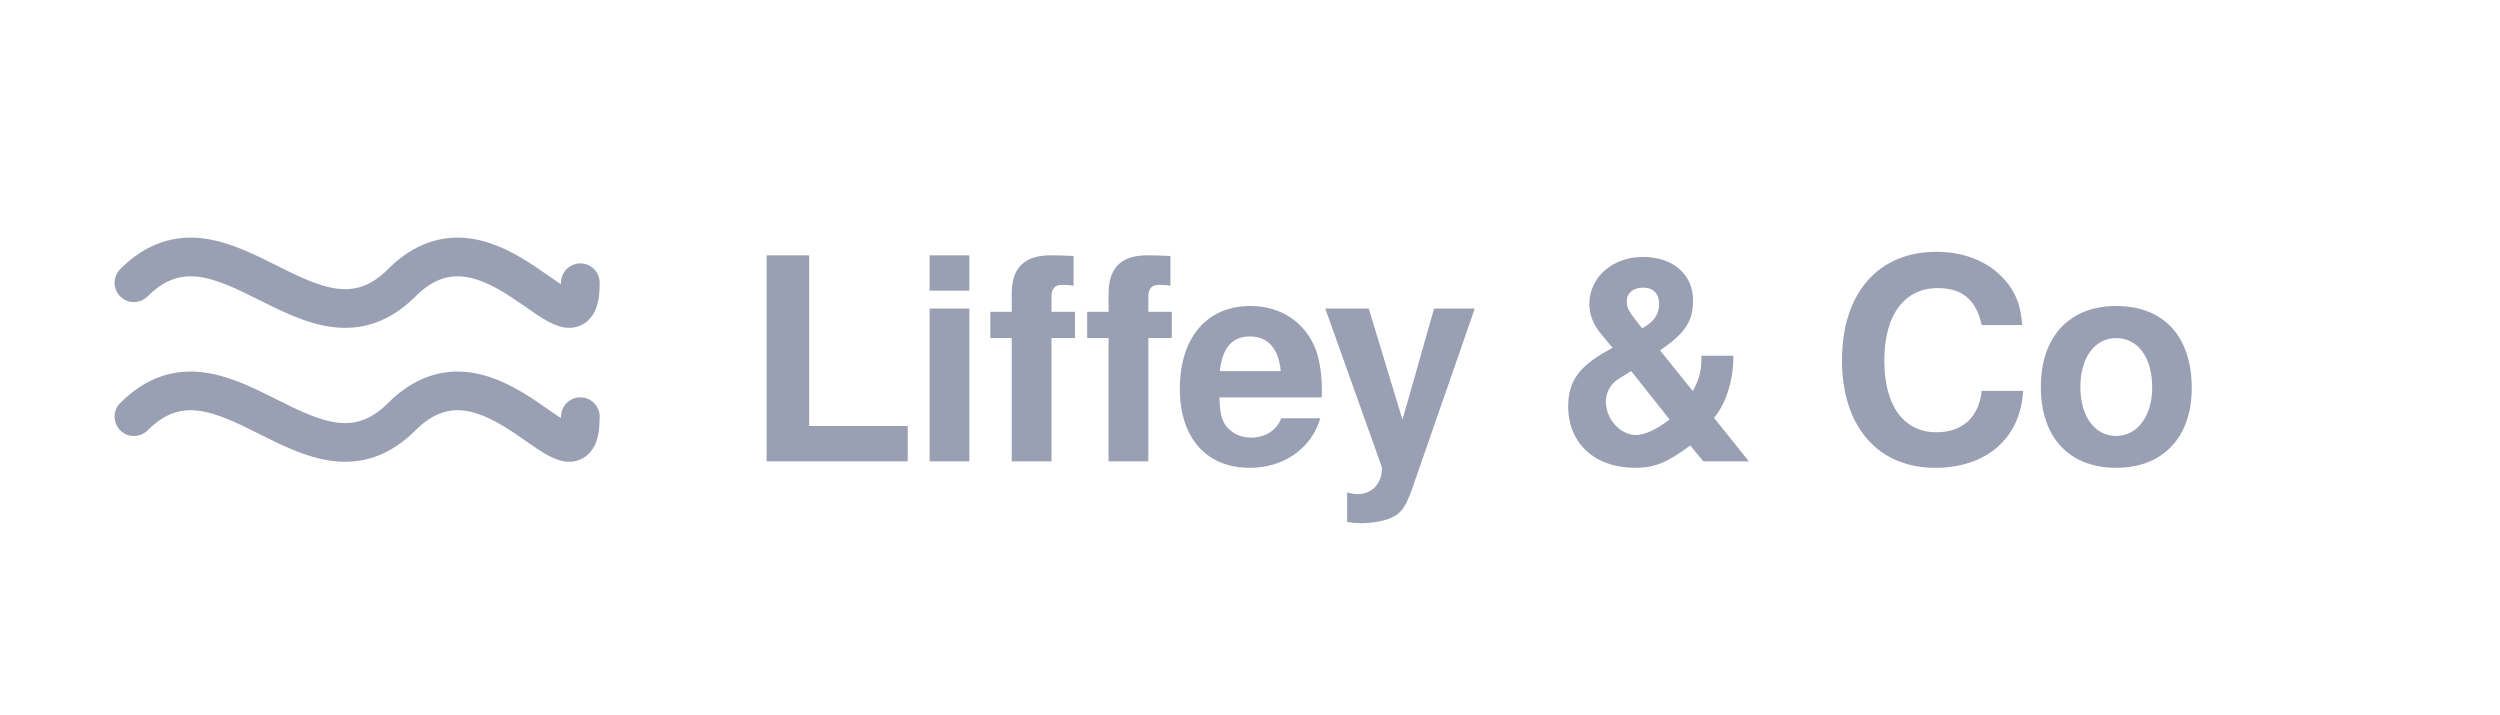
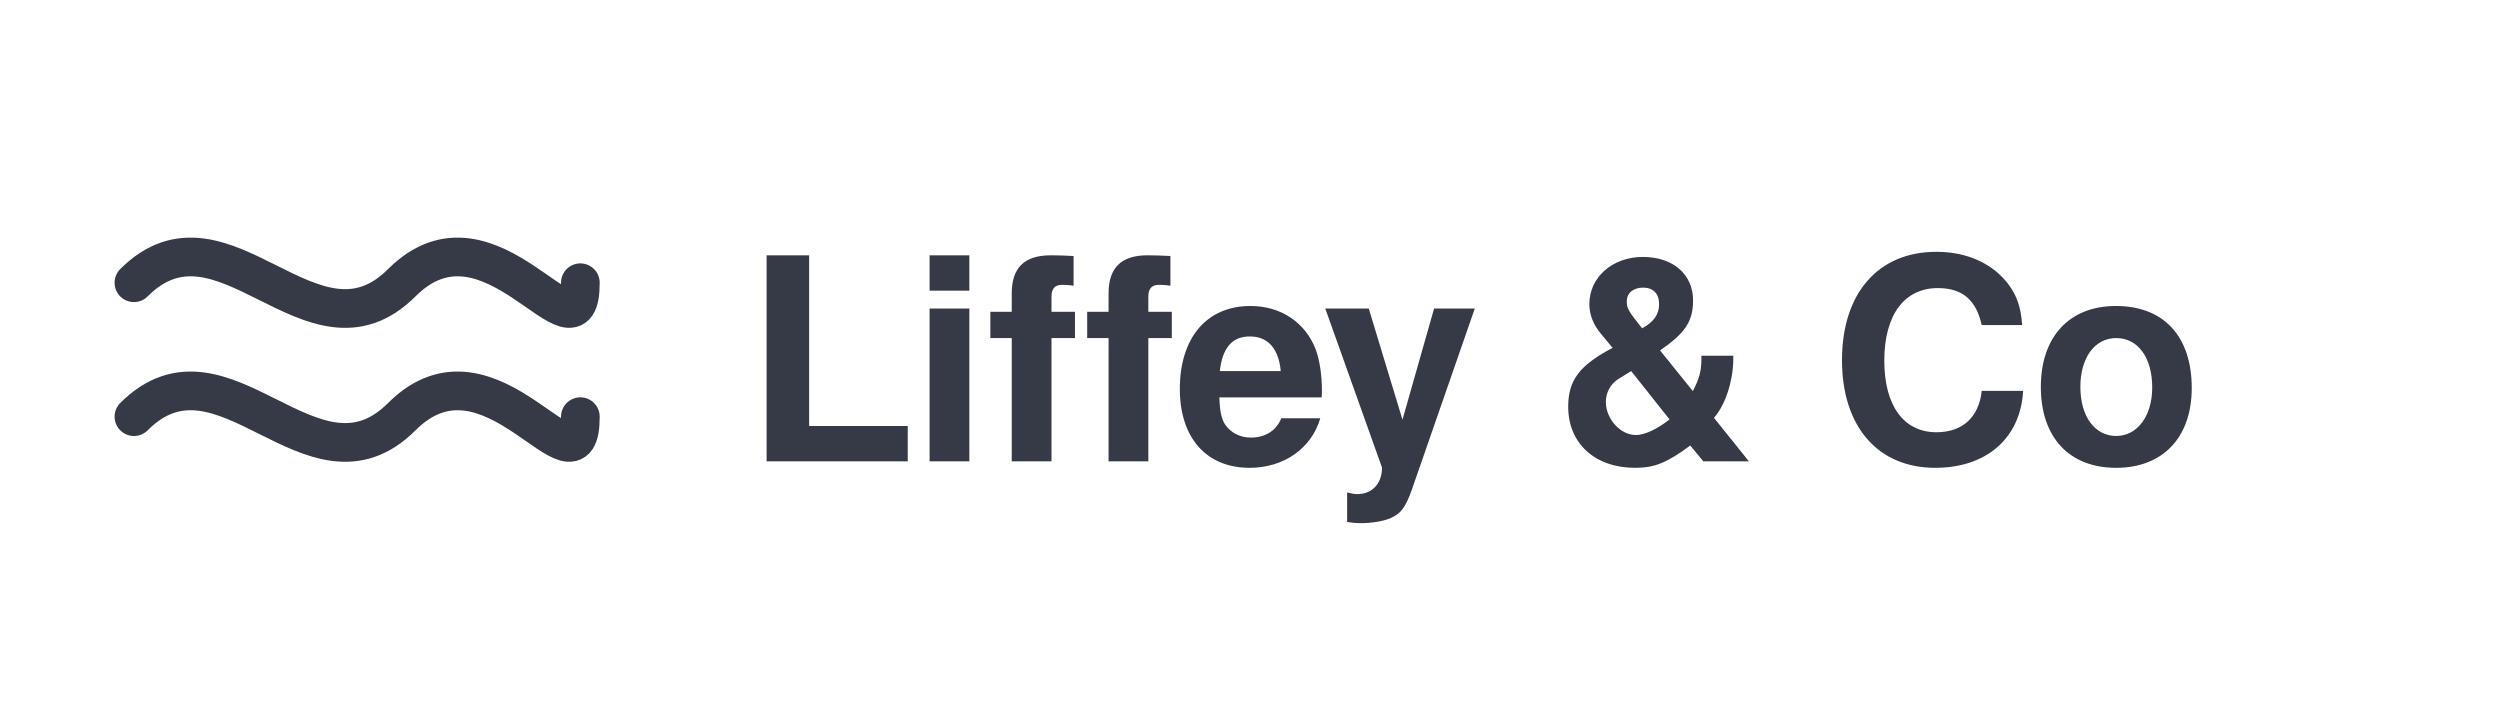
<svg xmlns="http://www.w3.org/2000/svg" viewBox="0 0 168 48" fill="none">
-   <g stroke="#9aa0b3" stroke-width="2.6" stroke-linecap="round">
+   <g stroke="#363a47" stroke-width="2.6" stroke-linecap="round">
    <path d="M9 19 C15 13 21 25 27 19 C33 13 39 25 39 19" />
    <path d="M9 28 C15 22 21 34 27 28 C33 22 39 34 39 28" />
  </g>
-   <text x="50" y="31" font-family="Helvetica, Arial, sans-serif" font-size="19" font-weight="700" letter-spacing="-0.2" fill="#9aa0b3">Liffey &amp; Co</text>
+   <text x="50" y="31" font-family="Helvetica, Arial, sans-serif" font-size="19" font-weight="700" letter-spacing="-0.2" fill="#363a47">Liffey &amp; Co</text>
</svg>
